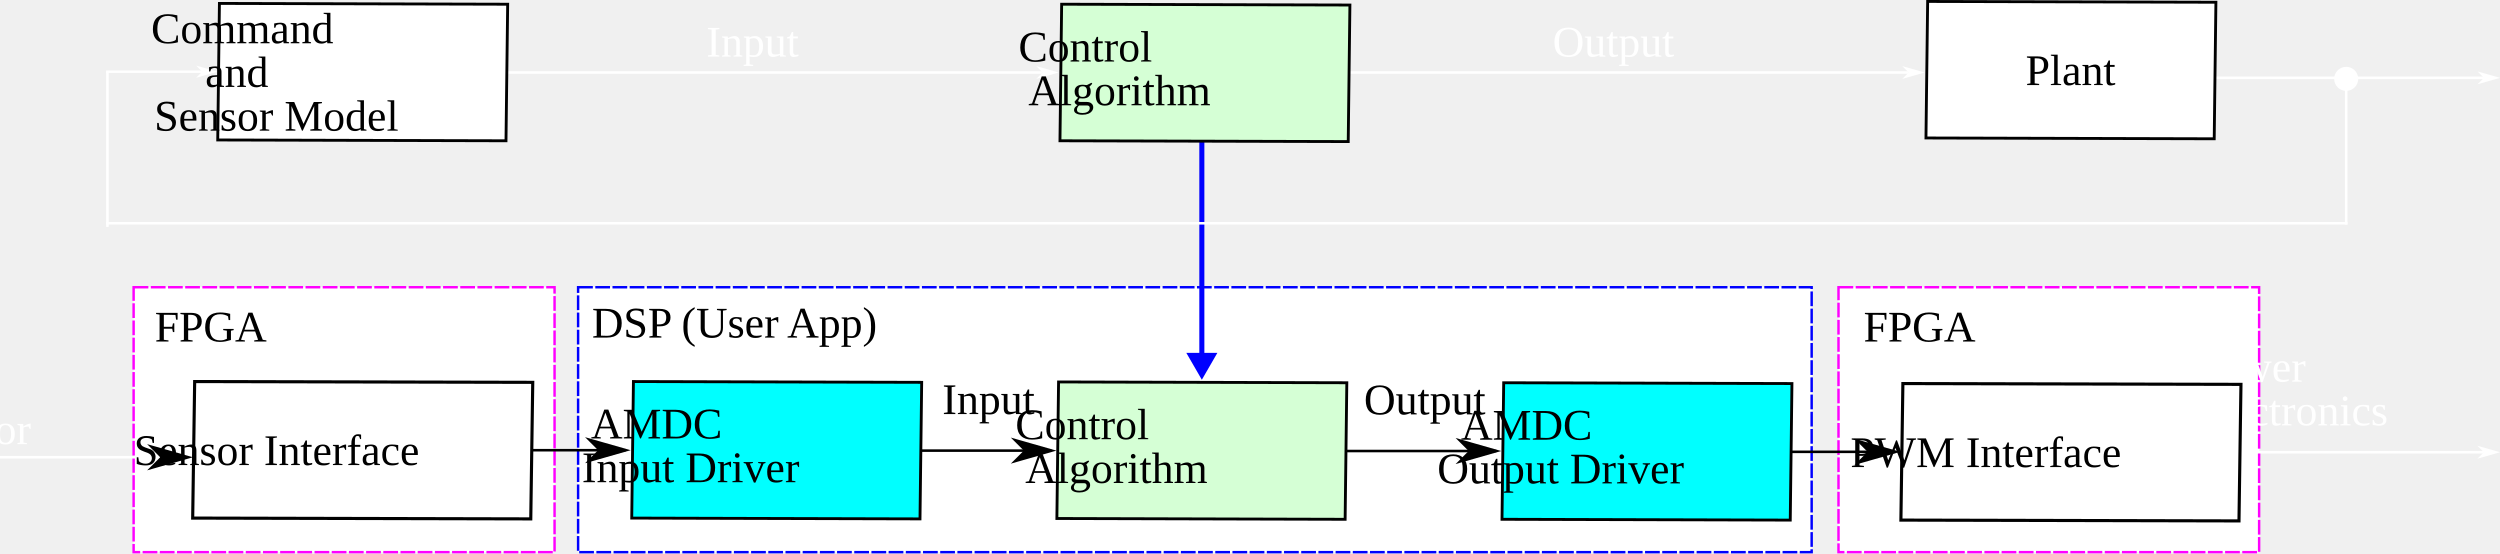
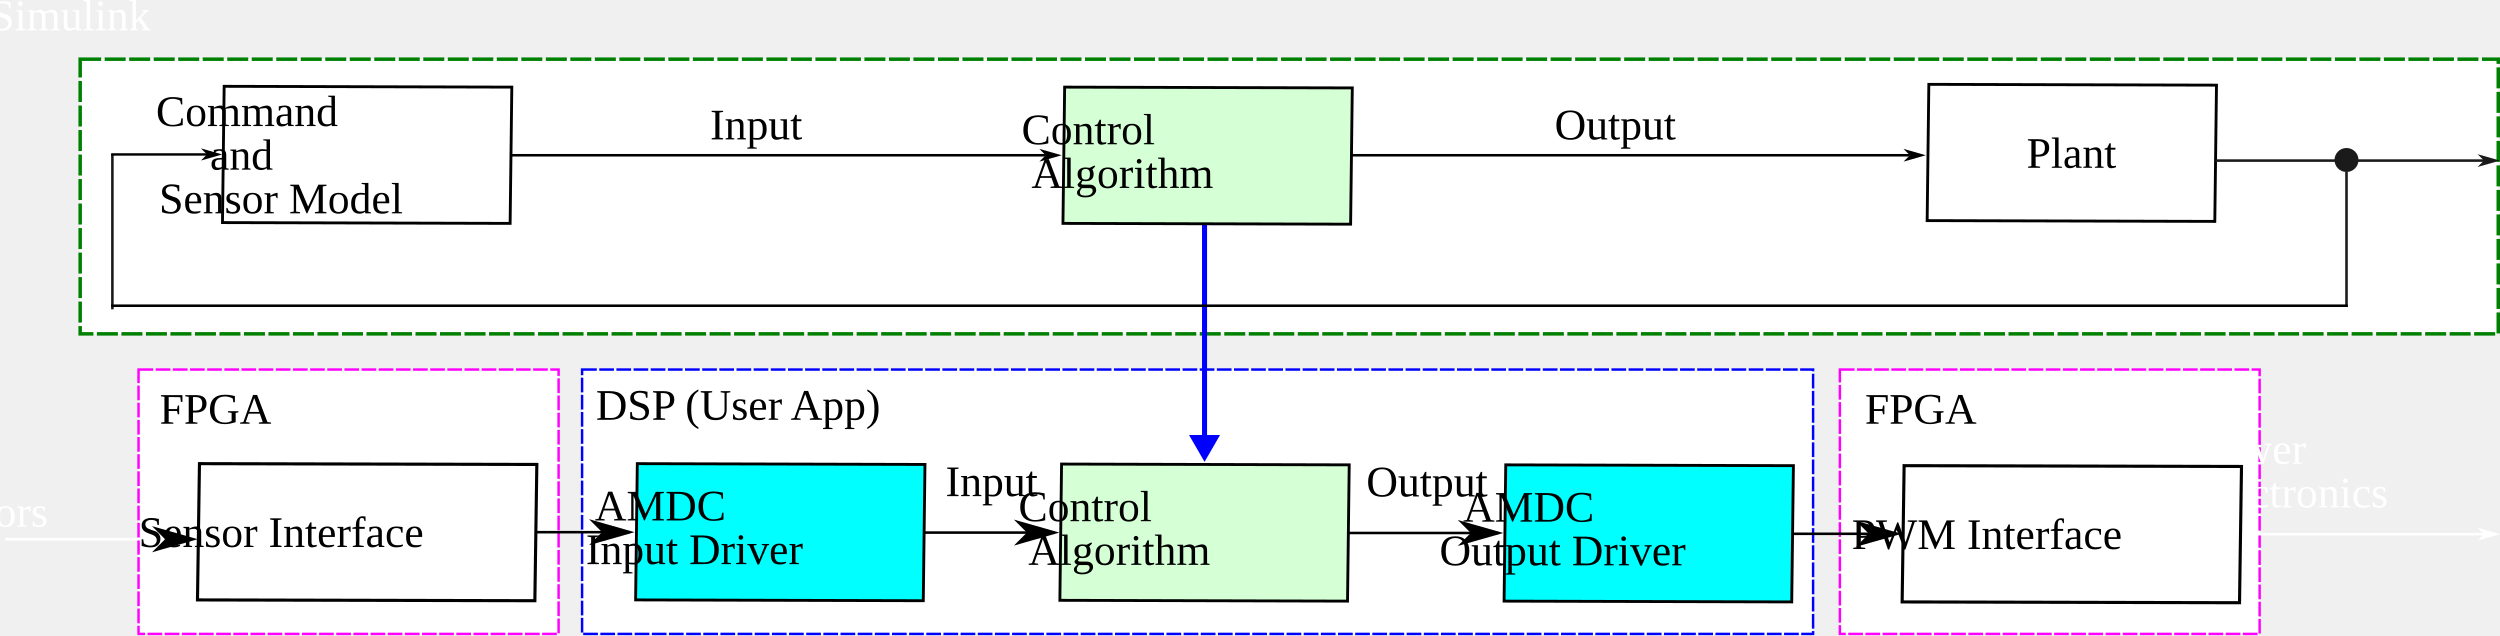
- <svg xmlns="http://www.w3.org/2000/svg" width="201.557mm" height="44.615mm" viewBox="0 0 201.557 44.615" version="1.1" id="svg8">
+ <svg xmlns="http://www.w3.org/2000/svg" width="201.977mm" height="51.314mm" viewBox="0 0 201.977 51.314" version="1.1" id="svg8">
  <defs id="defs2">
    <marker style="overflow:visible" id="marker5" refX="0" refY="0" orient="auto-start-reverse" markerWidth="1" markerHeight="1" viewBox="0 0 1 1" preserveAspectRatio="xMidYMid">
      <path style="fill:context-stroke;fill-rule:evenodd;stroke:none" d="M 0,0 5,-5 -12.5,0 5,5 Z" transform="scale(-0.5)" id="path5" />
    </marker>
    <marker style="overflow:visible" id="marker4" refX="0" refY="0" orient="auto-start-reverse" markerWidth="1" markerHeight="1" viewBox="0 0 1 1" preserveAspectRatio="xMidYMid">
      <path style="fill:context-stroke;fill-rule:evenodd;stroke:none" d="M 0,0 5,-5 -12.5,0 5,5 Z" transform="scale(-0.5)" id="path4" />
    </marker>
    <marker style="overflow:visible" id="marker3" refX="0" refY="0" orient="auto-start-reverse" markerWidth="1" markerHeight="1" viewBox="0 0 1 1" preserveAspectRatio="xMidYMid">
      <path style="fill:context-stroke;fill-rule:evenodd;stroke:none" d="M 0,0 5,-5 -12.5,0 5,5 Z" transform="scale(-0.5)" id="path3" />
    </marker>
    <marker style="overflow:visible" id="marker1" refX="0" refY="0" orient="auto-start-reverse" markerWidth="1" markerHeight="1" viewBox="0 0 1 1" preserveAspectRatio="xMidYMid">
      <path style="fill:context-stroke;fill-rule:evenodd;stroke:none" d="M 0,0 5,-5 -12.5,0 5,5 Z" transform="scale(-0.5)" id="path1" />
    </marker>
    <marker style="overflow:visible" id="DartArrow" refX="0" refY="0" orient="auto-start-reverse" markerWidth="1" markerHeight="1" viewBox="0 0 1 1" preserveAspectRatio="xMidYMid">
      <path style="fill:context-stroke;fill-rule:evenodd;stroke:none" d="M 0,0 5,-5 -12.5,0 5,5 Z" transform="scale(-0.5)" id="path6" />
    </marker>
    <marker style="overflow:visible" id="Triangle" refX="0" refY="0" orient="auto-start-reverse" markerWidth="1" markerHeight="1" viewBox="0 0 1 1" preserveAspectRatio="xMidYMid">
      <path transform="scale(0.5)" style="fill:context-stroke;fill-rule:evenodd;stroke:context-stroke;stroke-width:1pt" d="M 5.77,0 -2.88,5 V -5 Z" id="path135" />
    </marker>
    <marker orient="auto" refY="0" refX="0" id="Arrow1Lend-1-9" style="overflow:visible">
      <path id="path856-9-0" d="M 0,0 5,-5 -12.5,0 5,5 Z" style="fill:#000000;fill-opacity:1;fill-rule:evenodd;stroke:#000000;stroke-width:1pt;stroke-opacity:1" transform="matrix(-0.8,0,0,-0.8,-10,0)" />
    </marker>
    <marker orient="auto" refY="0" refX="0" id="Arrow1Lend-5-5" style="overflow:visible">
      <path id="path856-0-9" d="M 0,0 5,-5 -12.5,0 5,5 Z" style="fill:#000000;fill-opacity:1;fill-rule:evenodd;stroke:#000000;stroke-width:1pt;stroke-opacity:1" transform="matrix(-0.8,0,0,-0.8,-10,0)" />
    </marker>
    <marker orient="auto" refY="0" refX="0" id="Arrow1Lend-5-5-7" style="overflow:visible">
      <path id="path856-0-9-5" d="M 0,0 5,-5 -12.5,0 5,5 Z" style="fill:#000000;fill-opacity:1;fill-rule:evenodd;stroke:#000000;stroke-width:1pt;stroke-opacity:1" transform="matrix(-0.8,0,0,-0.8,-10,0)" />
    </marker>
    <marker orient="auto" refY="0" refX="0" id="Arrow1Lend-8" style="overflow:visible">
      <path id="path856-7" d="M 0,0 5,-5 -12.5,0 5,5 Z" style="fill:#000000;fill-opacity:1;fill-rule:evenodd;stroke:#000000;stroke-width:1pt;stroke-opacity:1" transform="matrix(-0.8,0,0,-0.8,-10,0)" />
    </marker>
    <marker orient="auto" refY="0" refX="0" id="Arrow1Lend-8-7-4" style="overflow:visible">
      <path id="path856-7-7-8" d="M 0,0 5,-5 -12.5,0 5,5 Z" style="fill:#000000;fill-opacity:1;fill-rule:evenodd;stroke:#000000;stroke-width:1pt;stroke-opacity:1" transform="matrix(-0.8,0,0,-0.8,-10,0)" />
    </marker>
  </defs>
-   <g id="layer1" transform="translate(45.31512,-22.15494)">
-     <path style="fill:none;stroke:#ffffff;stroke-width:0.206;stroke-linecap:butt;stroke-linejoin:miter;stroke-miterlimit:4;stroke-dasharray:none;stroke-opacity:1;marker-end:url(#marker3)" d="M 63.451,28 H 108.565" id="path46" />
-     <path style="fill:none;stroke:#ffffff;stroke-width:0.206;stroke-linecap:butt;stroke-linejoin:miter;stroke-miterlimit:4;stroke-dasharray:none;stroke-opacity:1;marker-end:url(#marker4)" d="M -4.467,28 H 38.749" id="path46-3" />
-     <path style="fill:none;stroke:#ffffff;stroke-width:0.207;stroke-linecap:butt;stroke-linejoin:miter;stroke-miterlimit:4;stroke-dasharray:none;stroke-opacity:1;marker-end:url(#marker1)" d="m 133.261,28.431 h 21.684" id="path46-8" />
-     <path style="fill:none;stroke:#ffffff;stroke-width:0.207;stroke-linecap:butt;stroke-linejoin:miter;stroke-miterlimit:4;stroke-dasharray:none;stroke-opacity:1" d="M 143.841,29.351 V 40.259" id="path46-8-46" />
-     <path style="fill:none;stroke:#ffffff;stroke-width:0.207;stroke-linecap:butt;stroke-linejoin:miter;stroke-miterlimit:4;stroke-dasharray:none;stroke-opacity:1" d="M -36.655,27.935 V 40.448" id="path46-8-46-9" />
-     <path style="fill:none;stroke:#ffffff;stroke-width:0.196;stroke-linecap:butt;stroke-linejoin:miter;stroke-miterlimit:4;stroke-dasharray:none;stroke-opacity:1;marker-end:url(#marker5)" d="m -36.758,27.935 h 7.747" id="path46-8-6" />
+   <g id="layer1" transform="translate(45.73488,-15.45687)">
+     <rect id="rect10-1-6-94" width="195.359" height="22.191" x="-39.258" y="20.238" style="fill:#ffffff;stroke:#008000;stroke-width:0.283;stroke-miterlimit:4;stroke-dasharray:1.697, 0.283;stroke-dashoffset:0" />
+     <text xml:space="preserve" style="font-style:normal;font-weight:normal;font-size:10.583px;line-height:1.411px;font-family:sans-serif;letter-spacing:0px;word-spacing:0px;fill:#ffffff;fill-opacity:1;stroke:none;stroke-width:0.265" x="-40.467" y="58.008" id="text1263-1-9-6-3-6-5">
+       <tspan x="-40.467" y="58.008" style="font-style:normal;font-variant:normal;font-weight:normal;font-stretch:normal;font-size:3.528px;line-height:1.411px;font-family:'Times New Roman';-inkscape-font-specification:'Times New Roman, Normal';font-variant-ligatures:normal;font-variant-caps:normal;font-variant-numeric:normal;font-variant-east-asian:normal;text-align:center;text-anchor:middle;fill:#ffffff;fill-opacity:1;stroke-width:0.265" id="tspan14-2-5">Sensors</tspan>
+     </text>
+     <path style="fill:none;stroke:#000000;stroke-width:0.206;stroke-linecap:butt;stroke-linejoin:miter;stroke-miterlimit:4;stroke-dasharray:none;stroke-opacity:1;marker-end:url(#marker3)" d="M 63.451,28 H 108.565" id="path46" />
+     <path style="fill:none;stroke:#000000;stroke-width:0.206;stroke-linecap:butt;stroke-linejoin:miter;stroke-miterlimit:4;stroke-dasharray:none;stroke-opacity:1;marker-end:url(#marker4)" d="M -4.467,28 H 38.749" id="path46-3" />
+     <path style="fill:#1a1a1a;stroke:#1a1a1a;stroke-width:0.207;stroke-linecap:butt;stroke-linejoin:miter;stroke-miterlimit:4;stroke-dasharray:none;stroke-opacity:1" d="M 143.841,29.351 V 40.259" id="path46-8-46" />
+     <path style="fill:#000000;fill-opacity:1;stroke:#1a1a1a;stroke-width:0.207;stroke-linecap:butt;stroke-linejoin:miter;stroke-miterlimit:4;stroke-dasharray:none;stroke-opacity:1" d="M -36.655,27.935 V 40.448" id="path46-8-46-9" />
+     <path style="fill:none;stroke:#000000;stroke-width:0.196;stroke-linecap:butt;stroke-linejoin:miter;stroke-miterlimit:4;stroke-dasharray:none;stroke-opacity:1;marker-end:url(#marker5)" d="m -36.758,27.935 h 7.747" id="path46-8-6" />
    <rect transform="matrix(-0.01235473,0.9999237,-0.9999961,-0.00280529,0,0)" y="-133.609" x="21.963" height="23.24" width="11.009" id="rect1587-0-2-0" style="fill:#ffffff;stroke:#000000;stroke-width:0.232;stroke-miterlimit:4;stroke-dasharray:none" />
    <text xml:space="preserve" style="font-style:normal;font-weight:normal;font-size:10.583px;line-height:1.25;font-family:sans-serif;letter-spacing:0px;word-spacing:0px;fill:#000000;fill-opacity:1;stroke:none;stroke-width:0.265" x="117.991" y="29.016" id="text1263-1-8-2">
      <tspan id="tspan1261-1-7-7" x="117.991" y="29.016" style="font-style:normal;font-variant:normal;font-weight:normal;font-stretch:normal;font-size:3.528px;font-family:'Times New Roman';-inkscape-font-specification:'Times New Roman, Normal';font-variant-ligatures:normal;font-variant-caps:normal;font-variant-numeric:normal;font-variant-east-asian:normal;stroke-width:0.265">Plant</tspan>
    </text>
-     <text xml:space="preserve" style="font-style:normal;font-weight:normal;font-size:10.583px;line-height:1.25;font-family:sans-serif;letter-spacing:0px;word-spacing:0px;fill:#ffffff;fill-opacity:1;stroke:none;stroke-width:0.265" x="79.867" y="26.723" id="text1263-1-9">
-       <tspan id="tspan1261-1-3" x="79.867" y="26.723" style="font-style:normal;font-variant:normal;font-weight:normal;font-stretch:normal;font-size:3.528px;font-family:'Times New Roman';-inkscape-font-specification:'Times New Roman, Normal';font-variant-ligatures:normal;font-variant-caps:normal;font-variant-numeric:normal;font-variant-east-asian:normal;fill:#ffffff;fill-opacity:1;stroke-width:0.265">Output</tspan>
+     <text xml:space="preserve" style="font-style:normal;font-weight:normal;font-size:10.583px;line-height:1.25;font-family:sans-serif;letter-spacing:0px;word-spacing:0px;fill:#000000;fill-opacity:1;stroke:none;stroke-width:0.265" x="79.867" y="26.723" id="text1263-1-9">
+       <tspan id="tspan1261-1-3" x="79.867" y="26.723" style="font-style:normal;font-variant:normal;font-weight:normal;font-stretch:normal;font-size:3.528px;font-family:'Times New Roman';-inkscape-font-specification:'Times New Roman, Normal';font-variant-ligatures:normal;font-variant-caps:normal;font-variant-numeric:normal;font-variant-east-asian:normal;fill:#000000;fill-opacity:1;stroke-width:0.265">Output</tspan>
    </text>
-     <text xml:space="preserve" style="font-style:normal;font-weight:normal;font-size:10.583px;line-height:1.25;font-family:sans-serif;letter-spacing:0px;word-spacing:0px;fill:#ffffff;fill-opacity:1;stroke:none;stroke-width:0.265" x="11.635" y="26.717" id="text1263-1-9-3">
-       <tspan id="tspan1261-1-3-8" x="11.635" y="26.717" style="font-style:normal;font-variant:normal;font-weight:normal;font-stretch:normal;font-size:3.528px;font-family:'Times New Roman';-inkscape-font-specification:'Times New Roman, Normal';font-variant-ligatures:normal;font-variant-caps:normal;font-variant-numeric:normal;font-variant-east-asian:normal;fill:#ffffff;fill-opacity:1;stroke-width:0.265">Input</tspan>
+     <text xml:space="preserve" style="font-style:normal;font-weight:normal;font-size:10.583px;line-height:1.25;font-family:sans-serif;letter-spacing:0px;word-spacing:0px;fill:#000000;fill-opacity:1;stroke:none;stroke-width:0.265;stroke-dasharray:none" x="11.635" y="26.717" id="text1263-1-9-3">
+       <tspan id="tspan1261-1-3-8" x="11.635" y="26.717" style="font-style:normal;font-variant:normal;font-weight:normal;font-stretch:normal;font-size:3.528px;font-family:'Times New Roman';-inkscape-font-specification:'Times New Roman, Normal';font-variant-ligatures:normal;font-variant-caps:normal;font-variant-numeric:normal;font-variant-east-asian:normal;fill:#000000;fill-opacity:1;stroke-width:0.265;stroke-dasharray:none">Input</tspan>
    </text>
    <rect id="rect10-1-6" width="99.453" height="21.358" x="1.293" y="45.313" style="fill:#ffffff;stroke:#0000ff;stroke-width:0.198;stroke-miterlimit:4;stroke-dasharray:1.188, 0.198;stroke-dashoffset:0" />
    <rect id="rect10-1-6-9" width="33.937" height="21.358" x="-34.542" y="45.313" style="fill:#ffffff;stroke:#ff00ff;stroke-width:0.198;stroke-miterlimit:4;stroke-dasharray:1.188, 0.198;stroke-dashoffset:0" />
    <rect id="rect10-1-6-9-6" width="33.912" height="21.358" x="102.91" y="45.313" style="fill:#ffffff;stroke:#ff00ff;stroke-width:0.198;stroke-miterlimit:4;stroke-dasharray:1.188, 0.198;stroke-dashoffset:0" />
    <path style="fill:none;stroke:#000000;stroke-width:0.208;stroke-linecap:butt;stroke-linejoin:miter;stroke-miterlimit:4;stroke-dasharray:none;stroke-opacity:1;marker-end:url(#Arrow1Lend-8)" d="M 93.796,58.583 H 107.491" id="path46-2" />
    <path style="fill:none;stroke:#ffffff;stroke-width:0.208;stroke-linecap:butt;stroke-linejoin:miter;stroke-miterlimit:4;stroke-dasharray:none;stroke-opacity:1;marker-end:url(#DartArrow)" d="m 135.402,58.615 h 19.54" id="path46-2-3" />
    <path style="fill:none;stroke:#ffffff;stroke-width:0.208;stroke-linecap:butt;stroke-linejoin:miter;stroke-miterlimit:4;stroke-dasharray:none;stroke-opacity:1;marker-end:url(#Arrow1Lend-8-7-4)" d="m -45.315,59.02 h 15.154" id="path46-2-3-5" />
    <path style="fill:none;stroke:#000000;stroke-width:0.207;stroke-linecap:butt;stroke-linejoin:miter;stroke-miterlimit:4;stroke-dasharray:none;stroke-opacity:1;marker-end:url(#Arrow1Lend-1-9)" d="M -17.116,58.452 H 5.13" id="path46-6-9" />
    <text xml:space="preserve" style="font-style:normal;font-weight:normal;font-size:10.583px;line-height:1.25;font-family:sans-serif;letter-spacing:0px;word-spacing:0px;fill:#000000;fill-opacity:1;stroke:none;stroke-width:0.265" x="2.403" y="49.37" id="text1263-3">
      <tspan id="tspan1261-4" x="2.403" y="49.37" style="font-style:normal;font-variant:normal;font-weight:normal;font-stretch:normal;font-size:3.528px;font-family:'Times New Roman';-inkscape-font-specification:'Times New Roman, Normal';font-variant-ligatures:normal;font-variant-caps:normal;font-variant-numeric:normal;font-variant-east-asian:normal;stroke-width:0.265">DSP (User App)</tspan>
    </text>
    <text xml:space="preserve" style="font-style:normal;font-weight:normal;font-size:10.583px;line-height:1.25;font-family:sans-serif;letter-spacing:0px;word-spacing:0px;fill:#000000;fill-opacity:1;stroke:none;stroke-width:0.265" x="-32.841" y="49.69" id="text1263-1-4">
      <tspan id="tspan1261-1-6" x="-32.841" y="49.69" style="font-style:normal;font-variant:normal;font-weight:normal;font-stretch:normal;font-size:3.528px;font-family:'Times New Roman';-inkscape-font-specification:'Times New Roman, Normal';font-variant-ligatures:normal;font-variant-caps:normal;font-variant-numeric:normal;font-variant-east-asian:normal;stroke-width:0.265">FPGA</tspan>
    </text>
    <text xml:space="preserve" style="font-style:normal;font-weight:normal;font-size:10.583px;line-height:1.25;font-family:sans-serif;letter-spacing:0px;word-spacing:0px;fill:#000000;fill-opacity:1;stroke:none;stroke-width:0.265" x="104.928" y="49.69" id="text1263-1-4-0">
      <tspan id="tspan1261-1-6-2" x="104.928" y="49.69" style="font-style:normal;font-variant:normal;font-weight:normal;font-stretch:normal;font-size:3.528px;font-family:'Times New Roman';-inkscape-font-specification:'Times New Roman, Normal';font-variant-ligatures:normal;font-variant-caps:normal;font-variant-numeric:normal;font-variant-east-asian:normal;stroke-width:0.265">FPGA</tspan>
    </text>
    <text xml:space="preserve" style="font-style:normal;font-weight:normal;font-size:10.583px;line-height:1.25;font-family:sans-serif;letter-spacing:0px;word-spacing:0px;fill:#000000;fill-opacity:1;stroke:none;stroke-width:0.265" x="64.656" y="55.566" id="text1263-1-9-6">
      <tspan id="tspan1261-1-3-3" x="64.656" y="55.566" style="font-style:normal;font-variant:normal;font-weight:normal;font-stretch:normal;font-size:3.528px;font-family:'Times New Roman';-inkscape-font-specification:'Times New Roman, Normal';font-variant-ligatures:normal;font-variant-caps:normal;font-variant-numeric:normal;font-variant-east-asian:normal;stroke-width:0.265">Output</tspan>
    </text>
    <text xml:space="preserve" style="font-style:normal;font-weight:normal;font-size:10.583px;line-height:1.411px;font-family:sans-serif;letter-spacing:0px;word-spacing:0px;fill:#ffffff;fill-opacity:1;stroke:none;stroke-width:0.265;stroke-dasharray:none" x="146.151" y="52.924" id="text1263-1-9-6-3">
      <tspan style="font-style:normal;font-variant:normal;font-weight:normal;font-stretch:normal;font-size:3.528px;line-height:1.411px;font-family:'Times New Roman';-inkscape-font-specification:'Times New Roman, Normal';font-variant-ligatures:normal;font-variant-caps:normal;font-variant-numeric:normal;font-variant-east-asian:normal;text-align:center;text-anchor:middle;fill:#ffffff;fill-opacity:1;stroke-width:0.265;stroke-dasharray:none" id="tspan15" x="146.151" y="52.924">Power </tspan>
      <tspan x="146.151" y="56.45" style="font-style:normal;font-variant:normal;font-weight:normal;font-stretch:normal;font-size:3.528px;line-height:1.411px;font-family:'Times New Roman';-inkscape-font-specification:'Times New Roman, Normal';font-variant-ligatures:normal;font-variant-caps:normal;font-variant-numeric:normal;font-variant-east-asian:normal;text-align:center;text-anchor:middle;fill:#ffffff;fill-opacity:1;stroke-width:0.265;stroke-dasharray:none" id="tspan14">Electronics</tspan>
-     </text>
-     <text xml:space="preserve" style="font-style:normal;font-weight:normal;font-size:10.583px;line-height:1.411px;font-family:sans-serif;letter-spacing:0px;word-spacing:0px;fill:#ffffff;fill-opacity:1;stroke:none;stroke-width:0.265" x="-40.734" y="57.962" id="text1263-1-9-6-3-6">
-       <tspan x="-40.734" y="57.962" style="font-style:normal;font-variant:normal;font-weight:normal;font-stretch:normal;font-size:3.528px;line-height:1.411px;font-family:'Times New Roman';-inkscape-font-specification:'Times New Roman, Normal';font-variant-ligatures:normal;font-variant-caps:normal;font-variant-numeric:normal;font-variant-east-asian:normal;text-align:center;text-anchor:middle;fill:#ffffff;fill-opacity:1;stroke-width:0.265" id="tspan14-2">Sensor</tspan>
    </text>
    <path style="fill:none;stroke:#000000;stroke-width:0.207;stroke-linecap:butt;stroke-linejoin:miter;stroke-miterlimit:4;stroke-dasharray:none;stroke-opacity:1;marker-end:url(#Arrow1Lend-5-5)" d="m 28.925,58.485 h 10.53" id="path46-8-4" />
    <path style="fill:none;stroke:#0000ff;stroke-width:0.407;stroke-linecap:butt;stroke-linejoin:miter;stroke-miterlimit:4;stroke-dasharray:none;stroke-opacity:1;marker-end:url(#Triangle)" d="M 51.581,33.179 V 51.325" id="path46-8-4-14" />
    <path style="fill:none;stroke:#000000;stroke-width:0.207;stroke-linecap:butt;stroke-linejoin:miter;stroke-miterlimit:4;stroke-dasharray:none;stroke-opacity:1;marker-end:url(#Arrow1Lend-5-5-7)" d="M 63.201,58.517 H 75.318" id="path46-8-4-1" />
    <rect style="fill:#ffffff;stroke:#000000;stroke-width:0.232;stroke-miterlimit:4;stroke-dasharray:none" id="rect1587-0-2-9" width="11.01" height="23.24" x="22.509" y="4.107" transform="matrix(-0.01235372,0.9999237,-0.9999961,-0.00280551,0,0)" />
    <text xml:space="preserve" style="font-style:normal;font-weight:normal;font-size:10.583px;line-height:1.411px;font-family:sans-serif;letter-spacing:0px;word-spacing:0px;fill:#000000;fill-opacity:1;stroke:none;stroke-width:0.265" x="-16.147" y="25.64" id="text1263-1-8-8">
      <tspan id="tspan1261-1-7-8" x="-16.147" y="25.64" style="font-style:normal;font-variant:normal;font-weight:normal;font-stretch:normal;font-size:3.528px;line-height:1.411px;font-family:'Times New Roman';-inkscape-font-specification:'Times New Roman, Normal';font-variant-ligatures:normal;font-variant-caps:normal;font-variant-numeric:normal;font-variant-east-asian:normal;text-align:center;text-anchor:middle;stroke-width:0.265">Command</tspan>
      <tspan x="-16.147" y="29.165" style="font-style:normal;font-variant:normal;font-weight:normal;font-stretch:normal;font-size:3.528px;line-height:1.411px;font-family:'Times New Roman';-inkscape-font-specification:'Times New Roman, Normal';font-variant-ligatures:normal;font-variant-caps:normal;font-variant-numeric:normal;font-variant-east-asian:normal;text-align:center;text-anchor:middle;stroke-width:0.265" id="tspan5">and </tspan>
      <tspan x="-16.147" y="32.691" style="font-style:normal;font-variant:normal;font-weight:normal;font-stretch:normal;font-size:3.528px;line-height:1.411px;font-family:'Times New Roman';-inkscape-font-specification:'Times New Roman, Normal';font-variant-ligatures:normal;font-variant-caps:normal;font-variant-numeric:normal;font-variant-east-asian:normal;text-align:center;text-anchor:middle;stroke-width:0.265" id="tspan6">Sensor Model</tspan>
    </text>
    <rect style="fill:#ffffff;fill-opacity:1;stroke:#000000;stroke-width:0.252;stroke-miterlimit:4;stroke-dasharray:none" id="rect1587-0-2-9-7" width="11.01" height="27.257" x="52.99" y="1.596" transform="matrix(-0.01448867,0.999895,-0.9999971,-0.00239204,0,0)" />
    <text xml:space="preserve" style="font-style:normal;font-weight:normal;font-size:10.583px;line-height:1.411px;font-family:sans-serif;letter-spacing:0px;word-spacing:0px;fill:#000000;fill-opacity:1;stroke:none;stroke-width:0.265" x="-16.133" y="59.648" id="text1263-1-8-8-1">
      <tspan x="-16.133" y="59.648" style="font-style:normal;font-variant:normal;font-weight:normal;font-stretch:normal;font-size:3.528px;line-height:1.411px;font-family:'Times New Roman';-inkscape-font-specification:'Times New Roman, Normal';font-variant-ligatures:normal;font-variant-caps:normal;font-variant-numeric:normal;font-variant-east-asian:normal;text-align:center;text-anchor:middle;stroke-width:0.265" id="tspan6-2">Sensor Interface</tspan>
    </text>
    <rect style="fill:#ffffff;fill-opacity:1;stroke:#000000;stroke-width:0.252;stroke-miterlimit:4;stroke-dasharray:none" id="rect1587-0-2-9-7-4" width="11.01" height="27.257" x="52.823" y="-136.123" transform="matrix(-0.01448867,0.999895,-0.9999971,-0.00239204,0,0)" />
    <text xml:space="preserve" style="font-style:normal;font-weight:normal;font-size:10.583px;line-height:1.411px;font-family:sans-serif;letter-spacing:0px;word-spacing:0px;fill:#000000;fill-opacity:1;stroke:none;stroke-width:0.265" x="121.669" y="59.811" id="text1263-1-8-8-1-3">
      <tspan x="121.669" y="59.811" style="font-style:normal;font-variant:normal;font-weight:normal;font-stretch:normal;font-size:3.528px;line-height:1.411px;font-family:'Times New Roman';-inkscape-font-specification:'Times New Roman, Normal';font-variant-ligatures:normal;font-variant-caps:normal;font-variant-numeric:normal;font-variant-east-asian:normal;text-align:center;text-anchor:middle;stroke-width:0.265" id="tspan6-2-1">PWM Interface</tspan>
    </text>
    <rect style="fill:#d5ffd5;stroke:#000000;stroke-width:0.232;stroke-miterlimit:4;stroke-dasharray:none" id="rect1587-0-2-4" width="11.01" height="23.24" x="22.383" y="-63.795" transform="matrix(-0.01235372,0.9999237,-0.9999961,-0.00280551,0,0)" />
    <text xml:space="preserve" style="font-style:normal;font-weight:normal;font-size:10.583px;line-height:1.411px;font-family:sans-serif;letter-spacing:0px;word-spacing:0px;fill:#000000;fill-opacity:1;stroke:none;stroke-width:0.265" x="51.824" y="27.114" id="text1263-1-8-5">
      <tspan style="font-style:normal;font-variant:normal;font-weight:normal;font-stretch:normal;font-size:3.528px;line-height:1.411px;font-family:'Times New Roman';-inkscape-font-specification:'Times New Roman, Normal';font-variant-ligatures:normal;font-variant-caps:normal;font-variant-numeric:normal;font-variant-east-asian:normal;text-align:center;text-anchor:middle;stroke-width:0.265" id="tspan8" x="51.824" y="27.114">Control</tspan>
      <tspan x="51.824" y="30.639" style="font-style:normal;font-variant:normal;font-weight:normal;font-stretch:normal;font-size:3.528px;line-height:1.411px;font-family:'Times New Roman';-inkscape-font-specification:'Times New Roman, Normal';font-variant-ligatures:normal;font-variant-caps:normal;font-variant-numeric:normal;font-variant-east-asian:normal;text-align:center;text-anchor:middle;stroke-width:0.265" id="tspan7">Algorithm</tspan>
    </text>
    <rect style="fill:#d5ffd5;stroke:#000000;stroke-width:0.232;stroke-miterlimit:4;stroke-dasharray:none" id="rect1587-0-2-4-6" width="11.01" height="23.24" x="52.838" y="-63.922" transform="matrix(-0.01235372,0.9999237,-0.9999961,-0.00280551,0,0)" />
    <text xml:space="preserve" style="font-style:normal;font-weight:normal;font-size:10.583px;line-height:1.411px;font-family:sans-serif;letter-spacing:0px;word-spacing:0px;fill:#000000;fill-opacity:1;stroke:none;stroke-width:0.265" x="51.575" y="57.566" id="text1263-1-8-5-1">
      <tspan style="font-style:normal;font-variant:normal;font-weight:normal;font-stretch:normal;font-size:3.528px;line-height:1.411px;font-family:'Times New Roman';-inkscape-font-specification:'Times New Roman, Normal';font-variant-ligatures:normal;font-variant-caps:normal;font-variant-numeric:normal;font-variant-east-asian:normal;text-align:center;text-anchor:middle;stroke-width:0.265" id="tspan8-4" x="51.575" y="57.566">Control</tspan>
      <tspan x="51.575" y="61.092" style="font-style:normal;font-variant:normal;font-weight:normal;font-stretch:normal;font-size:3.528px;line-height:1.411px;font-family:'Times New Roman';-inkscape-font-specification:'Times New Roman, Normal';font-variant-ligatures:normal;font-variant-caps:normal;font-variant-numeric:normal;font-variant-east-asian:normal;text-align:center;text-anchor:middle;stroke-width:0.265" id="tspan7-2">Algorithm</tspan>
    </text>
    <rect style="fill:#00ffff;fill-opacity:1;stroke:#000000;stroke-width:0.232;stroke-miterlimit:4;stroke-dasharray:none" id="rect1587-0-2-4-6-2" width="11.01" height="23.24" x="52.901" y="-29.647" transform="matrix(-0.01235372,0.9999237,-0.9999961,-0.00280551,0,0)" />
    <text xml:space="preserve" style="font-style:normal;font-weight:normal;font-size:10.583px;line-height:1.411px;font-family:sans-serif;letter-spacing:0px;word-spacing:0px;fill:#000000;fill-opacity:1;stroke:none;stroke-width:0.265" x="17.25" y="57.507" id="text1263-1-8-5-1-2">
      <tspan x="17.25" y="57.507" style="font-style:normal;font-variant:normal;font-weight:normal;font-stretch:normal;font-size:3.528px;line-height:1.411px;font-family:'Times New Roman';-inkscape-font-specification:'Times New Roman, Normal';font-variant-ligatures:normal;font-variant-caps:normal;font-variant-numeric:normal;font-variant-east-asian:normal;text-align:center;text-anchor:middle;stroke-width:0.265" id="tspan7-2-6">AMDC</tspan>
      <tspan x="17.25" y="61.032" style="font-style:normal;font-variant:normal;font-weight:normal;font-stretch:normal;font-size:3.528px;line-height:1.411px;font-family:'Times New Roman';-inkscape-font-specification:'Times New Roman, Normal';font-variant-ligatures:normal;font-variant-caps:normal;font-variant-numeric:normal;font-variant-east-asian:normal;text-align:center;text-anchor:middle;stroke-width:0.265" id="tspan11">Input Driver</tspan>
    </text>
    <rect style="fill:#00ffff;fill-opacity:1;stroke:#000000;stroke-width:0.232;stroke-miterlimit:4;stroke-dasharray:none" id="rect1587-0-2-4-6-2-5" width="11.01" height="23.24" x="52.802" y="-99.809" transform="matrix(-0.01235372,0.9999237,-0.9999961,-0.00280551,0,0)" />
    <text xml:space="preserve" style="font-style:normal;font-weight:normal;font-size:10.583px;line-height:1.411px;font-family:sans-serif;letter-spacing:0px;word-spacing:0px;fill:#000000;fill-opacity:1;stroke:none;stroke-width:0.265" x="87.395" y="57.605" id="text1263-1-8-5-1-2-7">
      <tspan x="87.395" y="57.605" style="font-style:normal;font-variant:normal;font-weight:normal;font-stretch:normal;font-size:3.528px;line-height:1.411px;font-family:'Times New Roman';-inkscape-font-specification:'Times New Roman, Normal';font-variant-ligatures:normal;font-variant-caps:normal;font-variant-numeric:normal;font-variant-east-asian:normal;text-align:center;text-anchor:middle;stroke-width:0.265" id="tspan7-2-6-6">AMDC</tspan>
      <tspan x="87.395" y="61.13" style="font-style:normal;font-variant:normal;font-weight:normal;font-stretch:normal;font-size:3.528px;line-height:1.411px;font-family:'Times New Roman';-inkscape-font-specification:'Times New Roman, Normal';font-variant-ligatures:normal;font-variant-caps:normal;font-variant-numeric:normal;font-variant-east-asian:normal;text-align:center;text-anchor:middle;stroke-width:0.265" id="tspan11-1">Output Driver</tspan>
    </text>
    <text xml:space="preserve" style="font-style:normal;font-weight:normal;font-size:10.583px;line-height:1.25;font-family:sans-serif;letter-spacing:0px;word-spacing:0px;fill:#000000;fill-opacity:1;stroke:none;stroke-width:0.265" x="30.662" y="55.54" id="text1263-1">
      <tspan id="tspan1261-1" x="30.662" y="55.54" style="font-style:normal;font-variant:normal;font-weight:normal;font-stretch:normal;font-size:3.528px;font-family:'Times New Roman';-inkscape-font-specification:'Times New Roman, Normal';font-variant-ligatures:normal;font-variant-caps:normal;font-variant-numeric:normal;font-variant-east-asian:normal;stroke-width:0.265">Input</tspan>
    </text>
-     <circle style="fill:#ffffff;fill-opacity:1;stroke-width:1;stroke-miterlimit:0;paint-order:fill markers stroke" id="path16" cx="143.841" cy="28.512" r="0.969" />
-     <path style="fill:none;stroke:#ffffff;stroke-width:0.207;stroke-linecap:butt;stroke-linejoin:miter;stroke-miterlimit:4;stroke-dasharray:none;stroke-opacity:1" d="M -36.758,40.156 H 143.944" id="path46-8-8" />
+     <path style="fill:none;stroke:#000000;stroke-width:0.207;stroke-linecap:butt;stroke-linejoin:miter;stroke-miterlimit:4;stroke-dasharray:none;stroke-opacity:1" d="M -36.758,40.156 H 143.944" id="path46-8-8" />
+     <text xml:space="preserve" style="font-style:normal;font-weight:normal;font-size:10.583px;line-height:1.411px;font-family:sans-serif;letter-spacing:0px;word-spacing:0px;fill:#ffffff;fill-opacity:1;stroke:none;stroke-width:0.265" x="-33.169" y="17.906" id="text1263-1-9-6-3-6-8">
+       <tspan x="-33.169" y="17.906" style="font-style:normal;font-variant:normal;font-weight:normal;font-stretch:normal;font-size:3.528px;line-height:1.411px;font-family:'Times New Roman';-inkscape-font-specification:'Times New Roman, Normal';font-variant-ligatures:normal;font-variant-caps:normal;font-variant-numeric:normal;font-variant-east-asian:normal;text-align:center;text-anchor:middle;fill:#ffffff;fill-opacity:1;stroke-width:0.265" id="tspan14-2-2">Simulink</tspan>
+     </text>
+     <path style="fill:#000000;fill-opacity:1;stroke:#1a1a1a;stroke-width:0.207;stroke-linecap:butt;stroke-linejoin:miter;stroke-miterlimit:4;stroke-dasharray:none;stroke-opacity:1;marker-end:url(#marker1)" d="m 133.261,28.431 h 21.684" id="path46-8" />
+     <circle style="fill:#1a1a1a;fill-opacity:1;stroke-width:1;stroke-miterlimit:0;paint-order:fill markers stroke" id="path16" cx="143.841" cy="28.383" r="0.969" />
  </g>
</svg>
